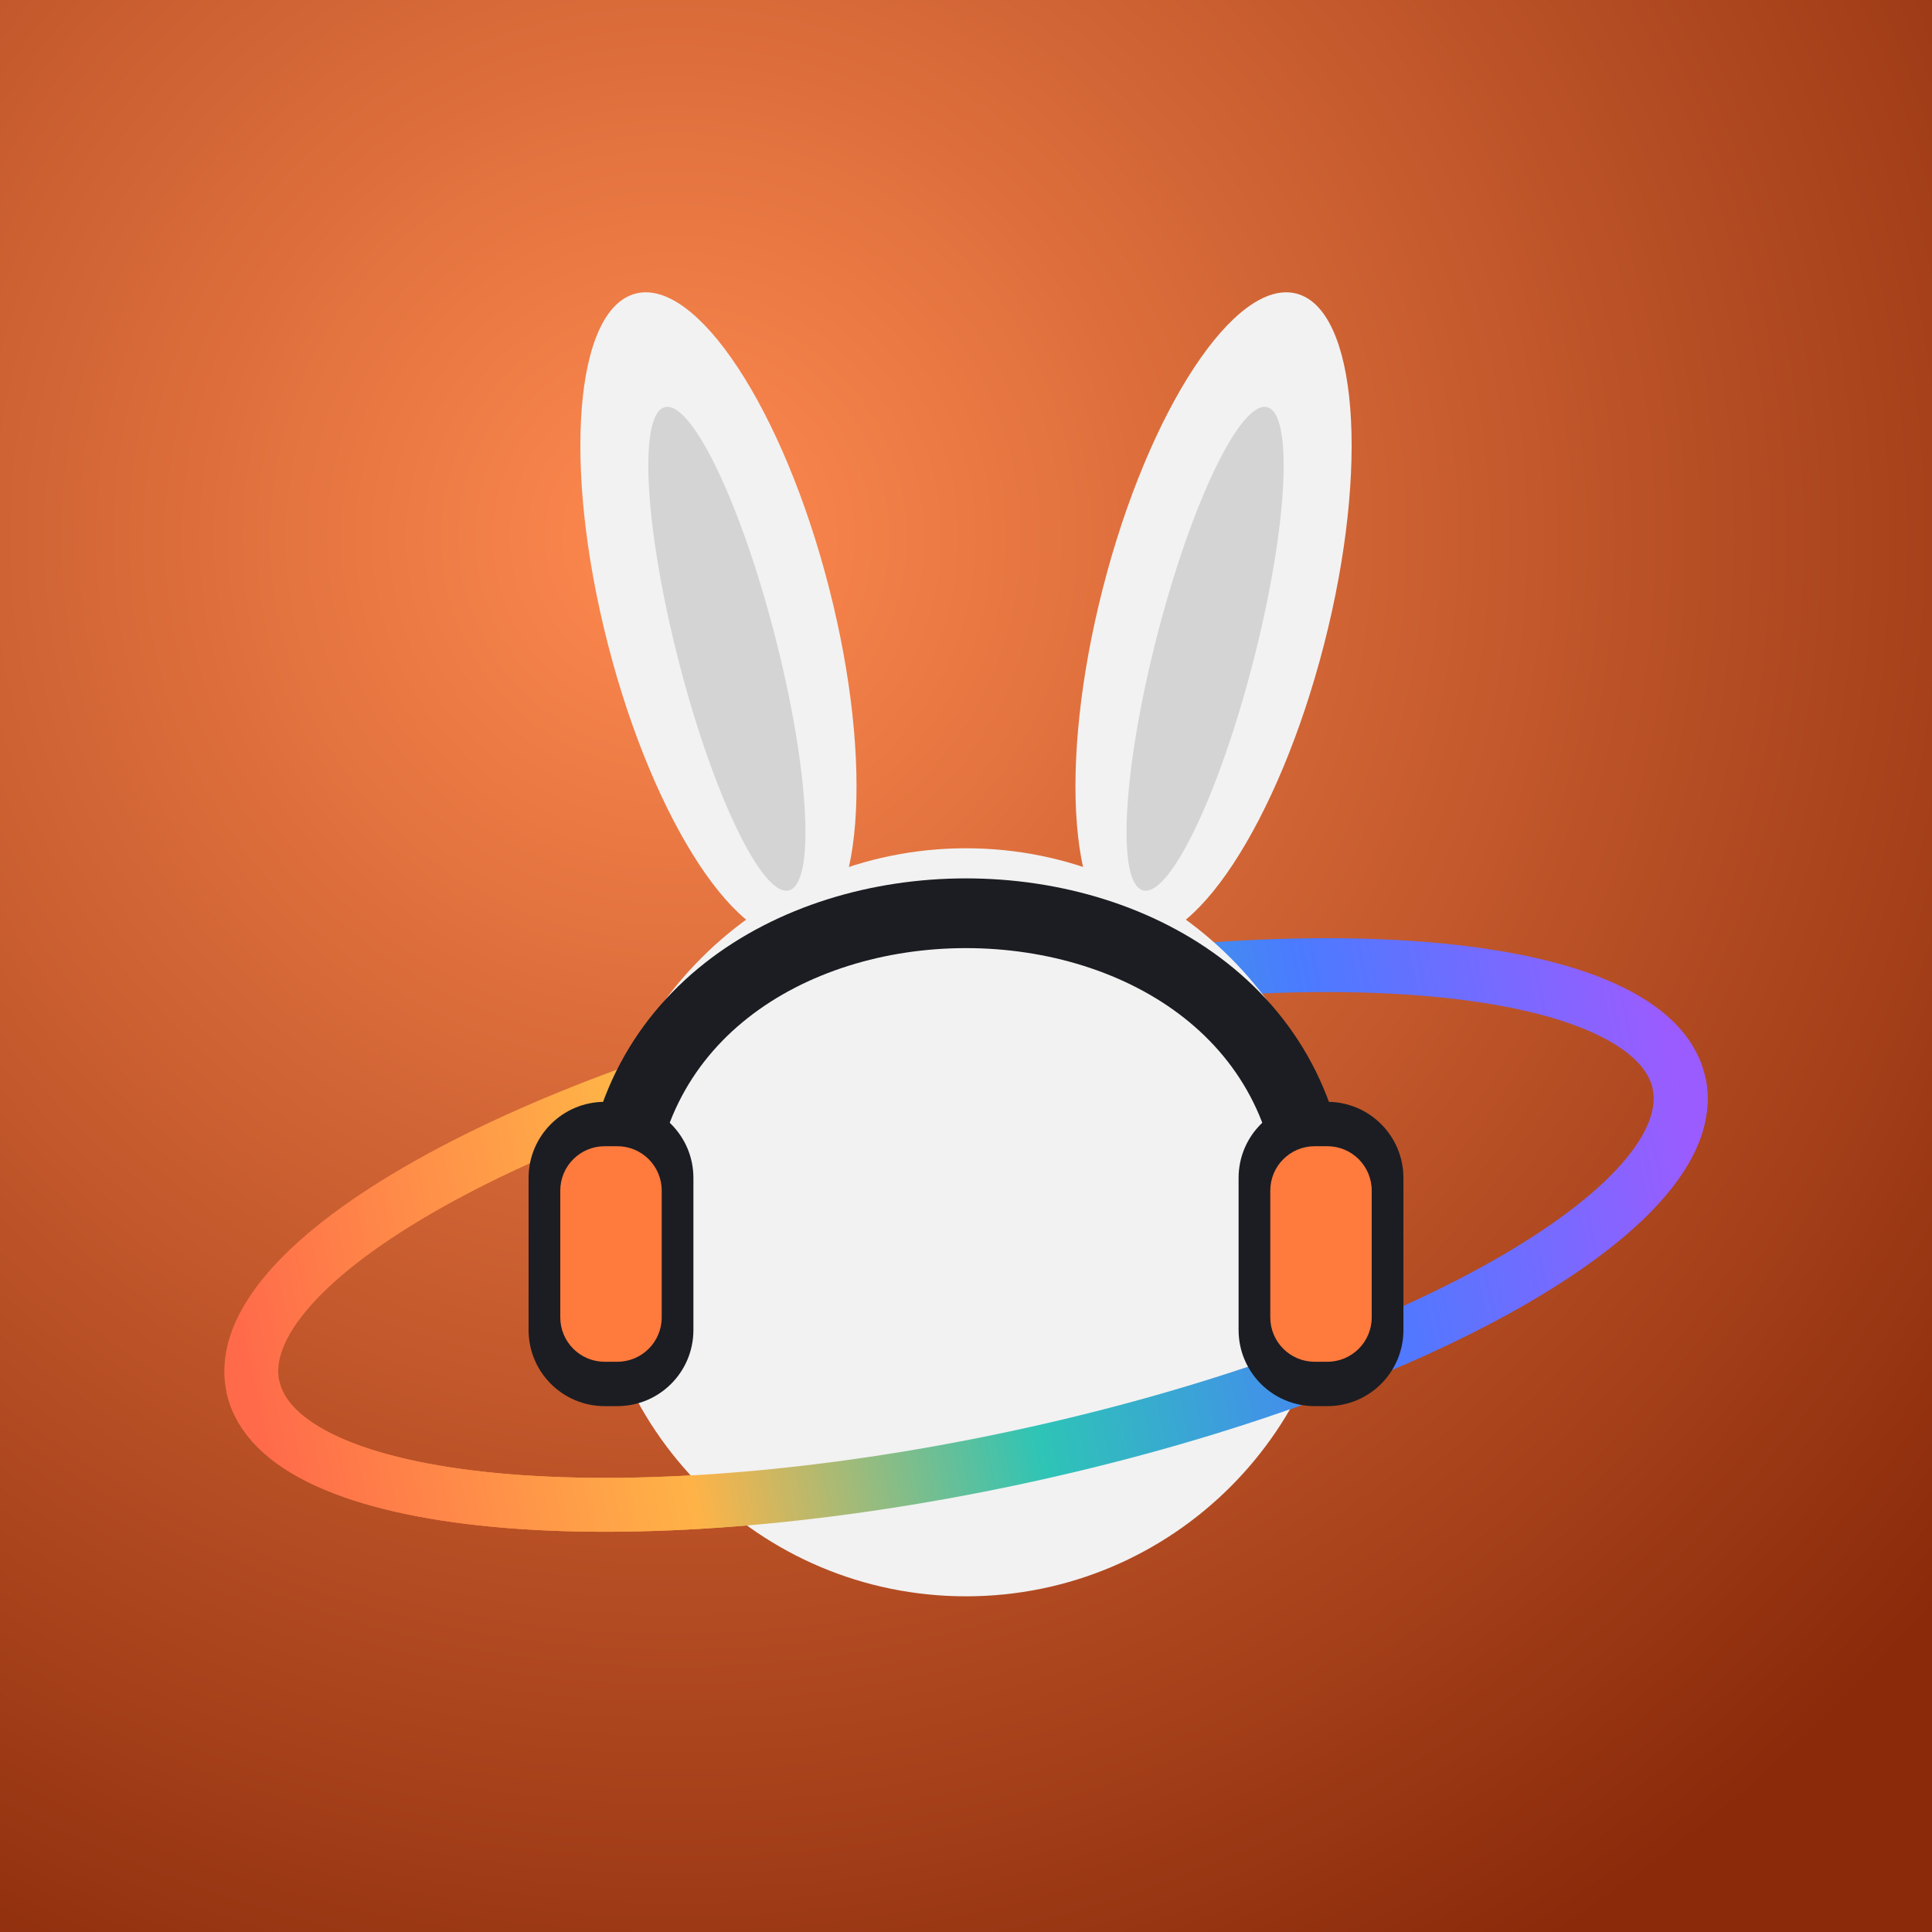
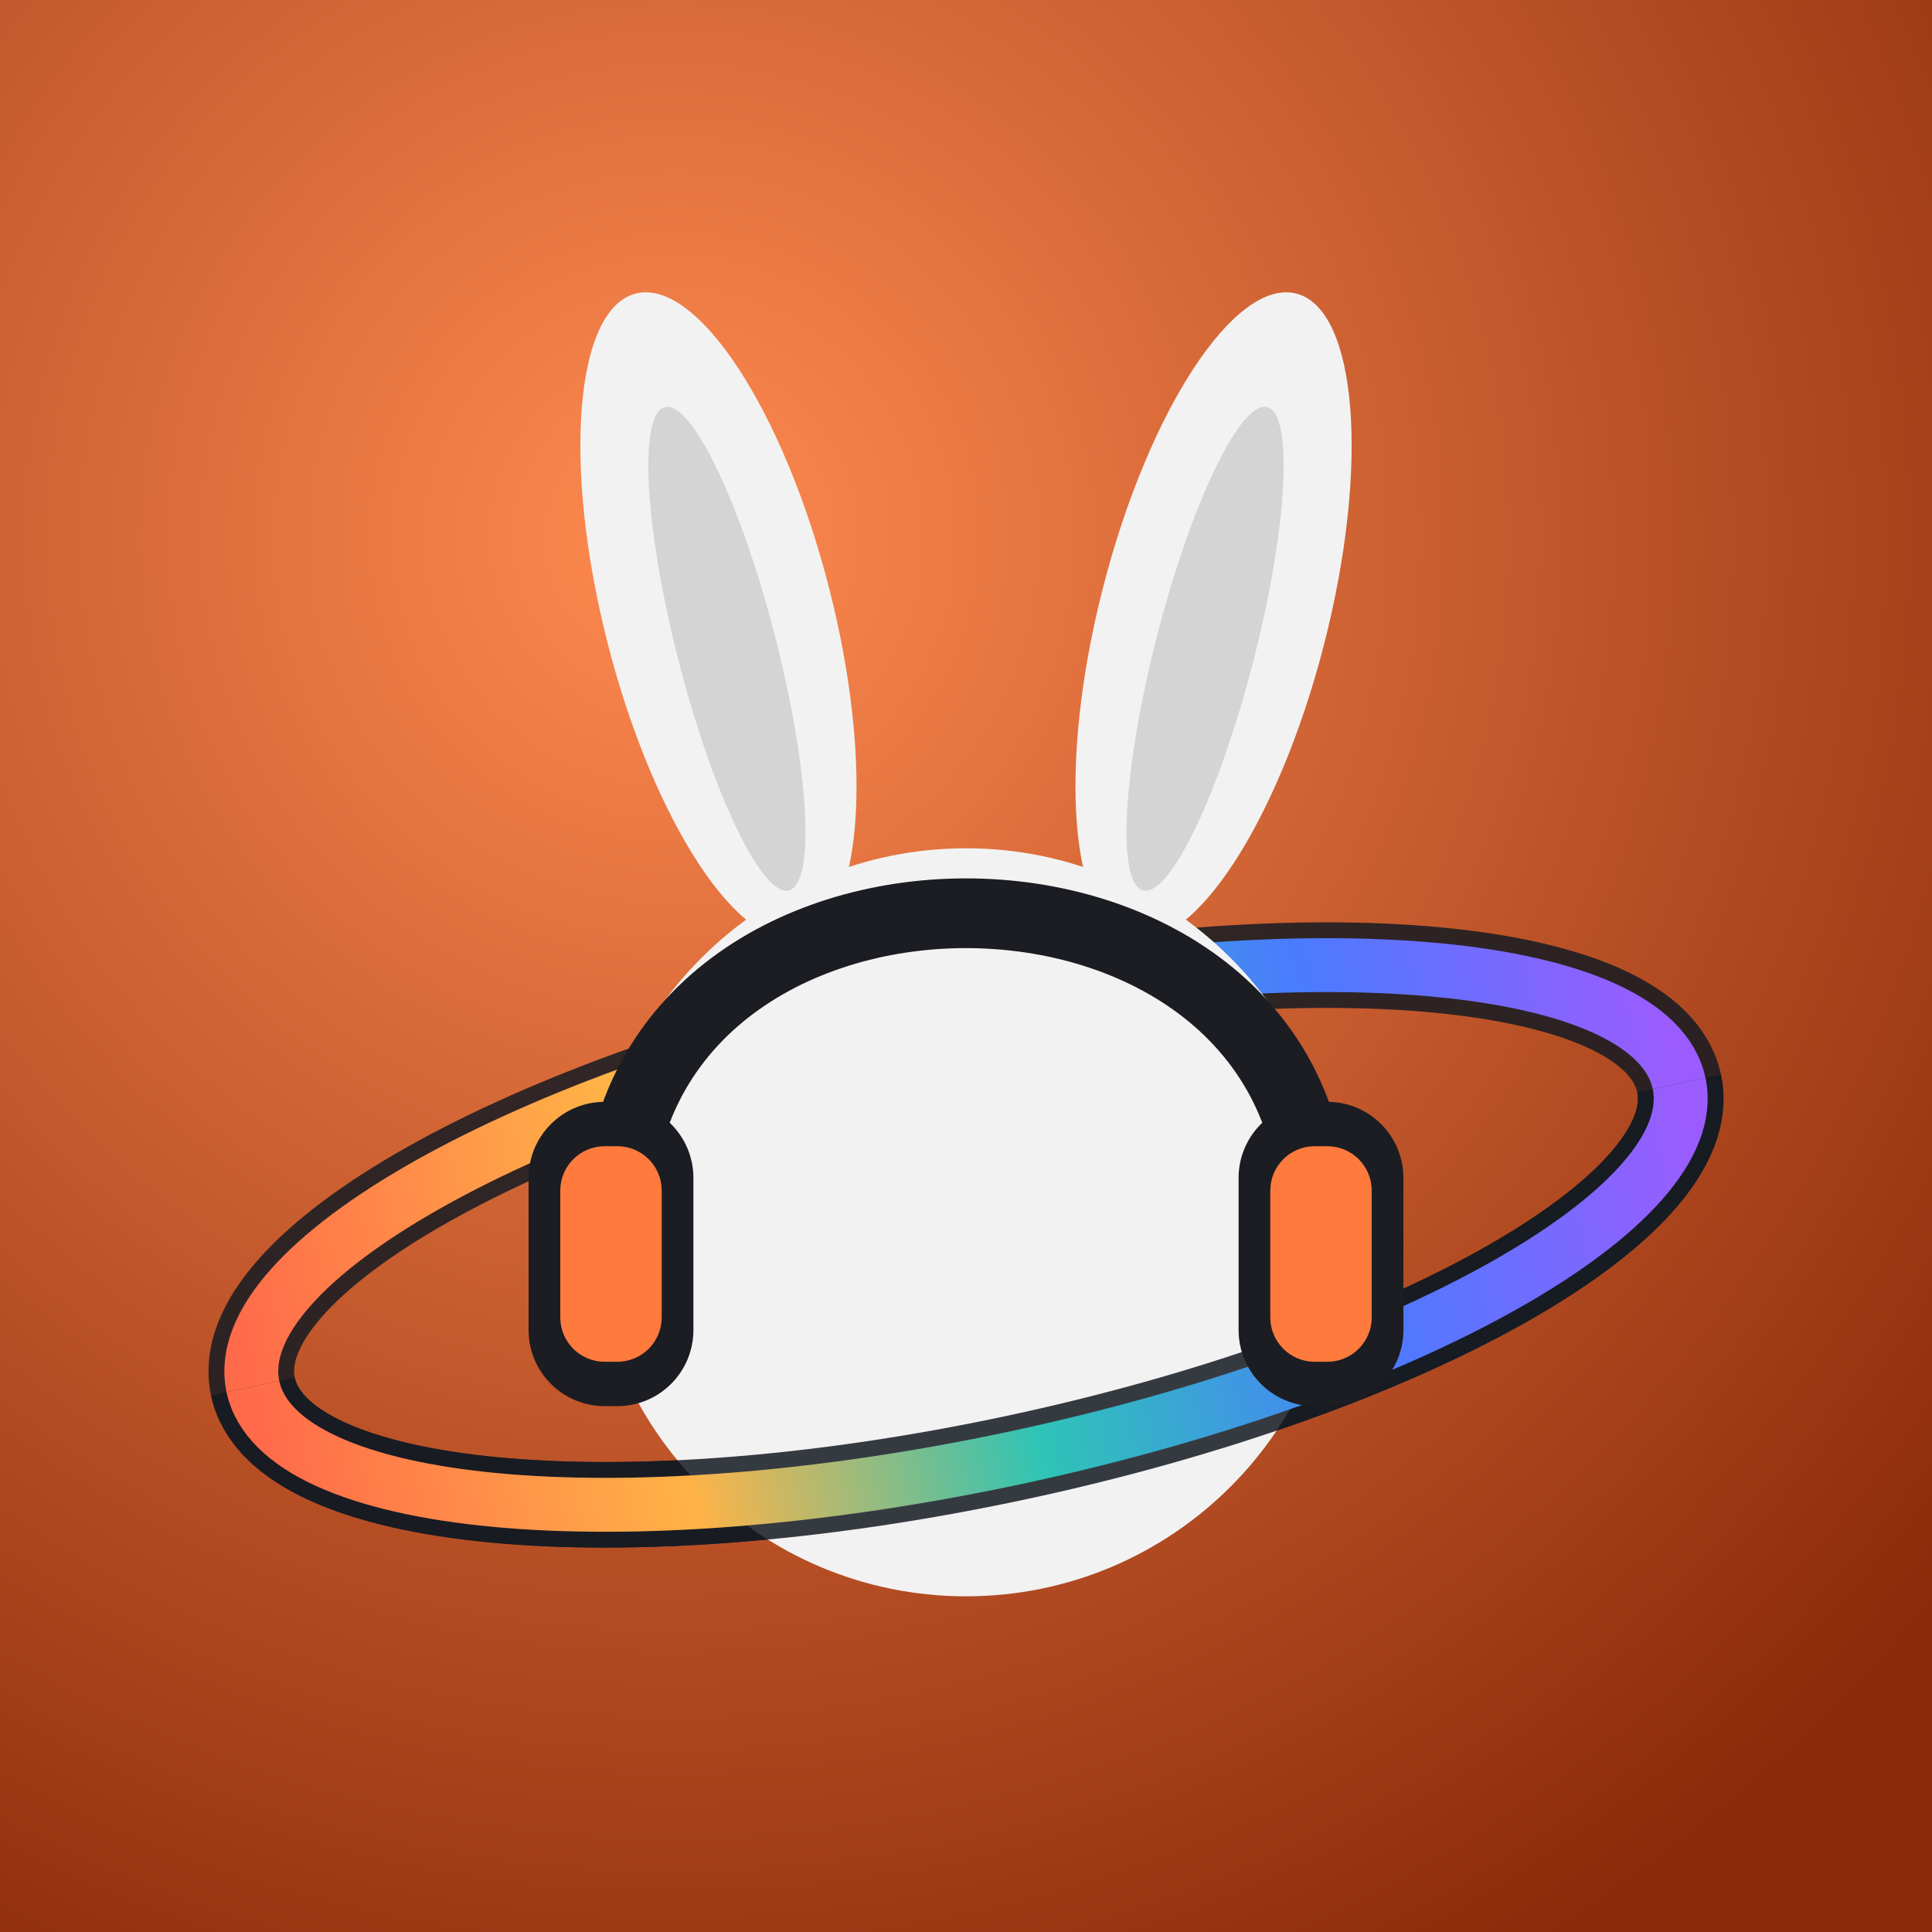
<svg xmlns="http://www.w3.org/2000/svg" viewBox="0 0 512 512" width="512" height="512">
  <defs>
    <radialGradient id="bg" cx="35%" cy="28%" r="85%">
      <stop offset="0" stop-color="#ff8a50" />
      <stop offset="1" stop-color="#8a2a0a" />
    </radialGradient>
    <linearGradient id="ring" gradientUnits="userSpaceOnUse" x1="26" y1="0" x2="486" y2="0">
      <stop offset="0" stop-color="#ff6b4a" />
      <stop offset="0.28" stop-color="#ffb347" />
      <stop offset="0.52" stop-color="#2ec4b6" />
      <stop offset="0.76" stop-color="#4a7bff" />
      <stop offset="1" stop-color="#9b5cff" />
    </linearGradient>
  </defs>
  <rect width="512" height="512" fill="url(#bg)" />
  <g transform="translate(256 250) scale(0.84) translate(-256 -212)">
    <g transform="translate(0,0) translate(256 300) scale(1.0) translate(-256 -300)">
      <g transform="rotate(-12 256 304)">
+         <ellipse cx="256" cy="304" rx="230" ry="72" fill="none" stroke="#151a22" stroke-opacity="0.85" stroke-width="27" />
        <ellipse cx="256" cy="304" rx="230" ry="72" fill="none" stroke="url(#ring)" stroke-width="17" />
      </g>
      <g transform="rotate(-14.4 177.9 108.7)">
        <ellipse cx="177.9" cy="108.7" rx="36" ry="105" fill="#f2f2f2" />
        <ellipse cx="177.9" cy="119.4" rx="15.7" ry="78.7" fill="#d4d4d4" />
      </g>
      <g transform="rotate(14.4 334.1 108.7)">
        <ellipse cx="334.1" cy="108.7" rx="36" ry="105" fill="#f2f2f2" />
        <ellipse cx="334.1" cy="119.4" rx="15.7" ry="78.7" fill="#d4d4d4" />
      </g>
      <circle cx="256" cy="300" r="118" fill="#f2f2f2" />
      <g transform="rotate(-12 256 304)">
        <clipPath id="front">
          <rect x="0" y="304" width="512" height="300" />
        </clipPath>
        <g clip-path="url(#front)">
+           <ellipse cx="256" cy="304" rx="230" ry="72" fill="none" stroke="#151a22" stroke-opacity="0.85" stroke-width="27" />
          <ellipse cx="256" cy="304" rx="230" ry="72" fill="none" stroke="url(#ring)" stroke-width="17" />
        </g>
      </g>
    </g>
    <path d="M146 300 C146 170 366 170 366 300" fill="none" stroke="#1b1d22" stroke-width="22" stroke-linecap="round" />
    <rect x="118" y="262" width="52" height="96" rx="24" fill="#1b1d22" />
    <rect x="342" y="262" width="52" height="96" rx="24" fill="#1b1d22" />
    <rect x="128" y="276" width="32" height="68" rx="14" fill="#ff7a3d" />
    <rect x="352" y="276" width="32" height="68" rx="14" fill="#ff7a3d" />
  </g>
</svg>
